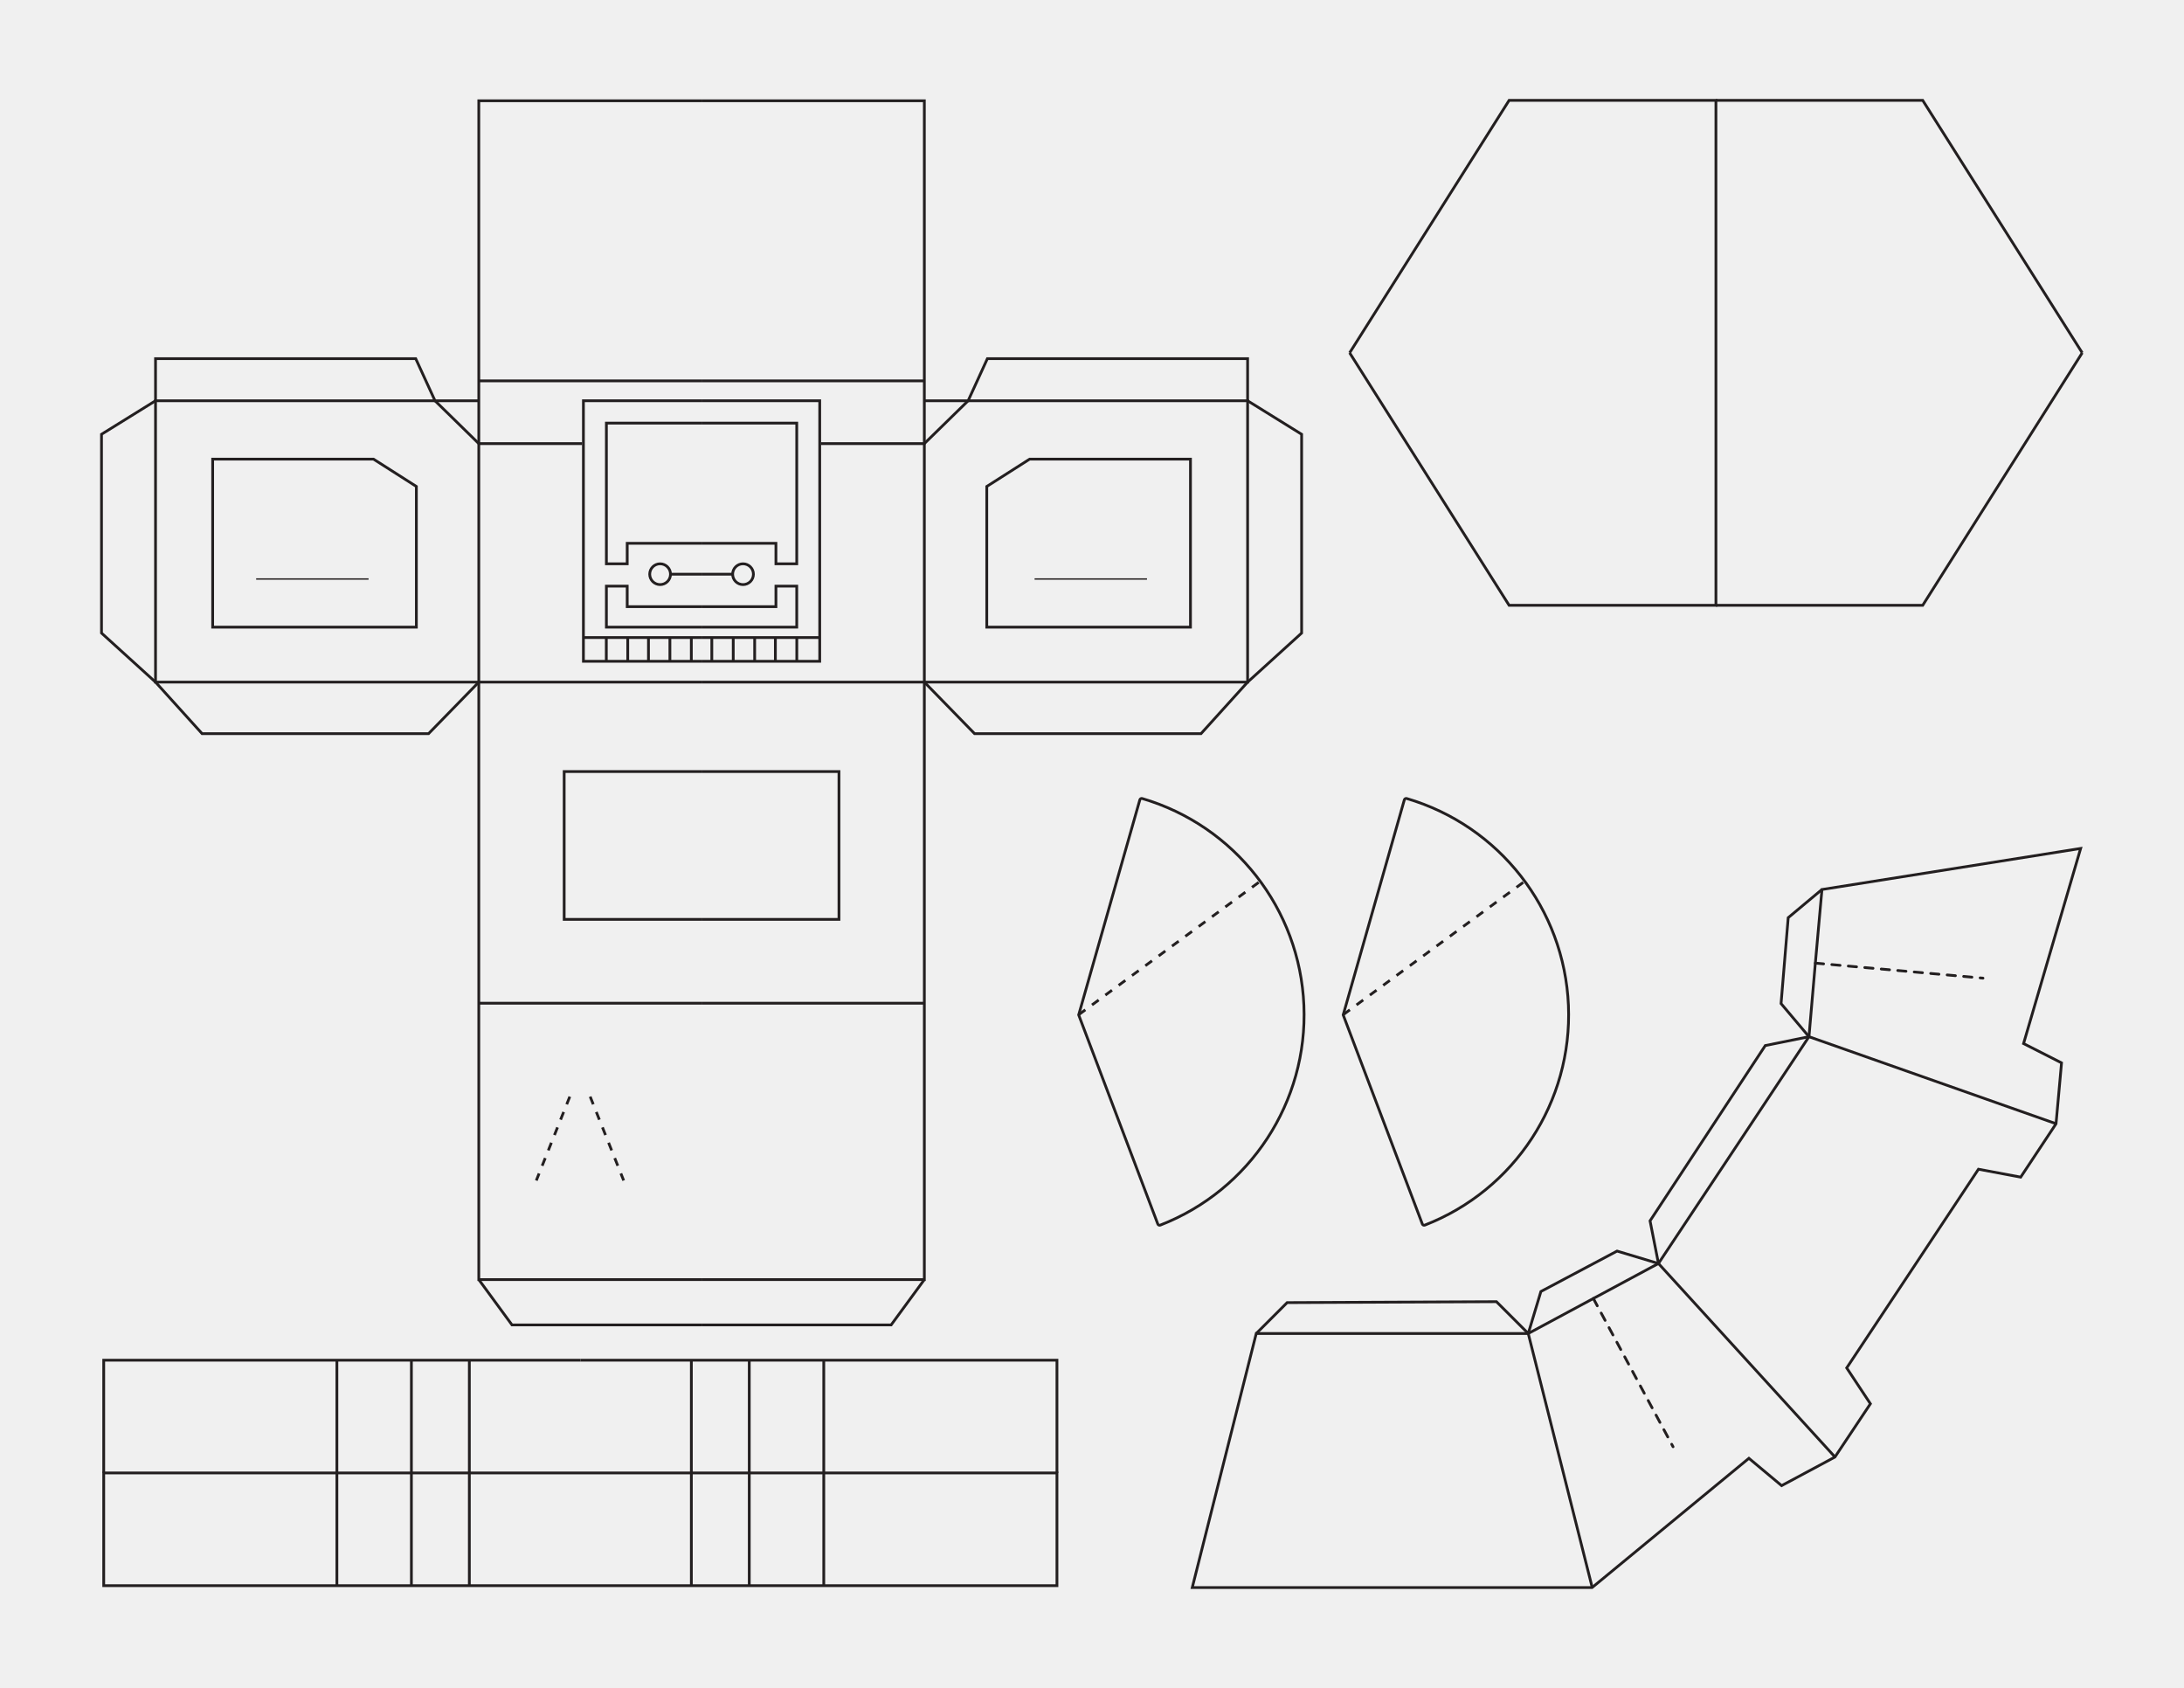
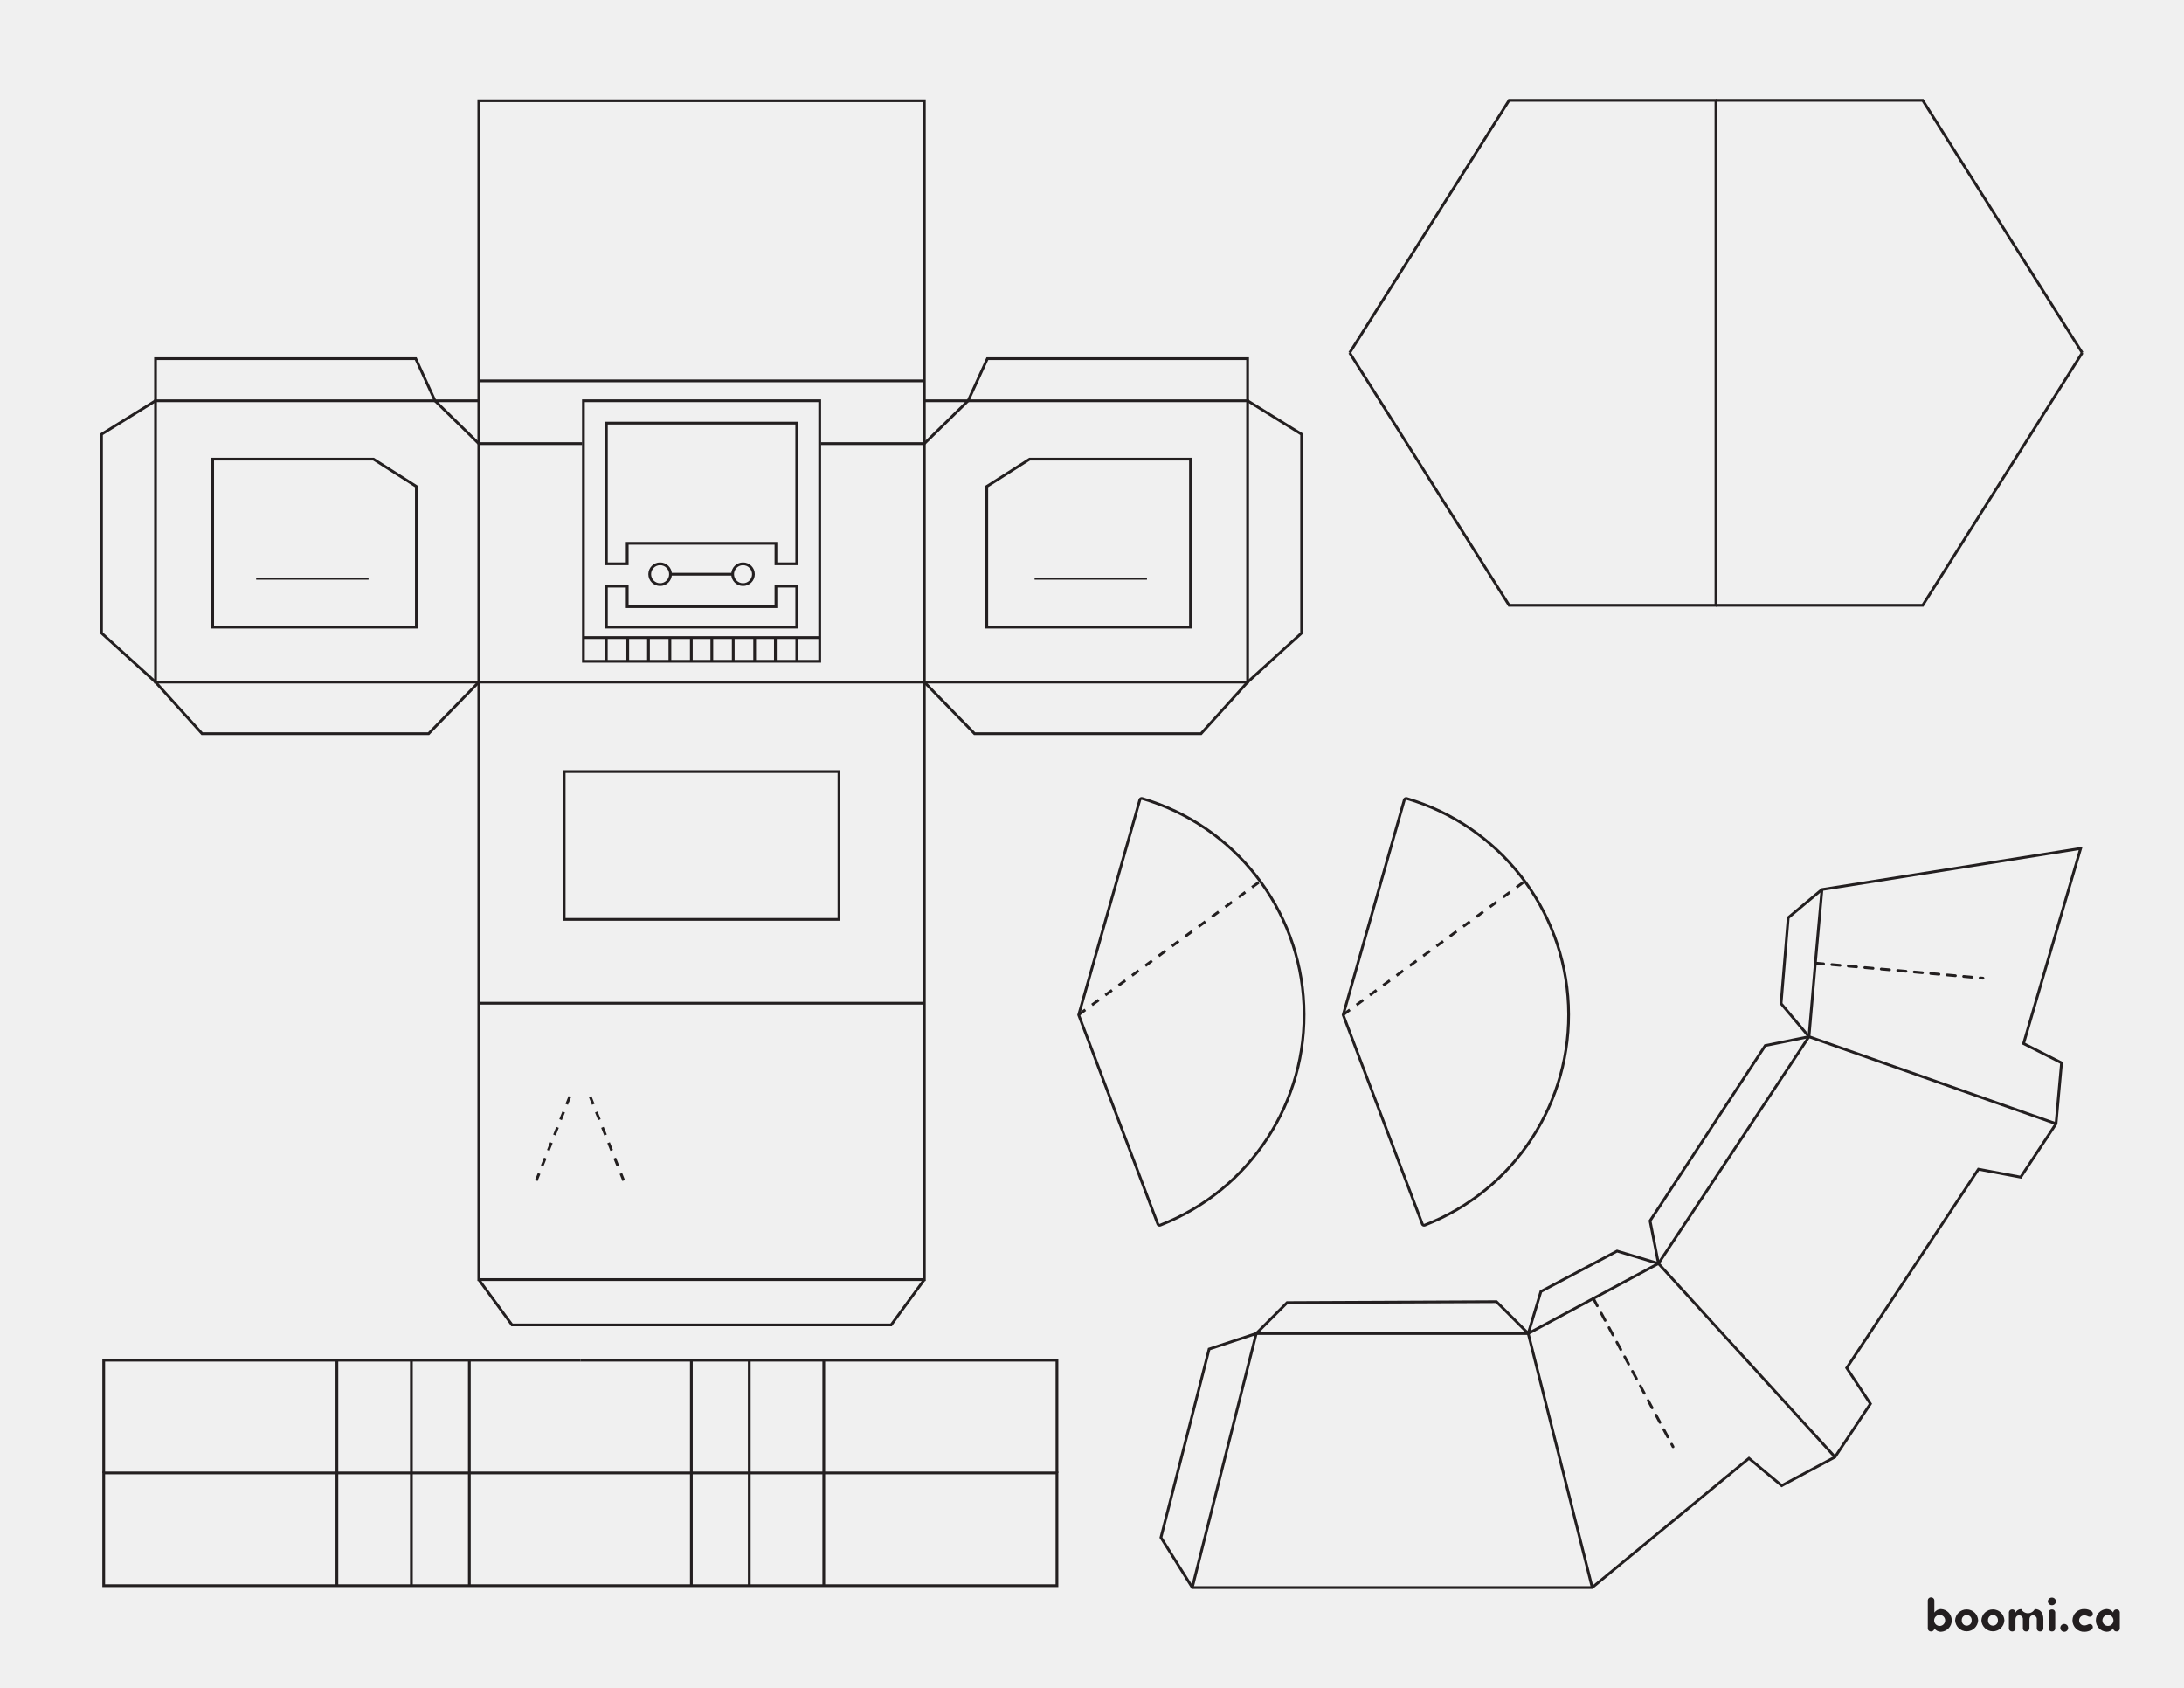
<svg xmlns="http://www.w3.org/2000/svg" viewBox="0 0 792 612">
  <rect width="792" height="612" style="fill:none" />
  <polyline points="755.09 127.93 697.25 219.48 622.26 219.48" style="fill:none;stroke:#231f20;stroke-miterlimit:10" />
  <polyline points="755.09 127.93 697.25 36.39 622.26 36.39" style="fill:none;stroke:#231f20;stroke-miterlimit:10" />
  <polyline points="489.43 127.93 547.26 36.39 622.26 36.39 622.26 219.48 547.26 219.48 489.43 127.93" style="fill:none;stroke:#231f20;stroke-miterlimit:10" />
  <path d="M383.29,534.07" style="fill:none;stroke:#231f20;stroke-miterlimit:10" />
  <polyline points="210.45 493.2 383.29 493.2 383.29 534.08" style="fill:none;stroke:#231f20;stroke-miterlimit:10" />
  <path d="M210.45,493.2" style="fill:none;stroke:#231f20;stroke-miterlimit:10" />
  <line x1="298.73" y1="493.2" x2="298.73" y2="534.07" style="fill:none;stroke:#231f20;stroke-miterlimit:10" />
  <line x1="271.71" y1="493.2" x2="271.71" y2="534.07" style="fill:none;stroke:#231f20;stroke-miterlimit:10" />
  <line x1="250.71" y1="493.2" x2="250.71" y2="534.07" style="fill:none;stroke:#231f20;stroke-miterlimit:10" />
  <polyline points="210.45 493.2 37.61 493.2 37.61 534.08" style="fill:none;stroke:#231f20;stroke-miterlimit:10" />
  <line x1="122.17" y1="493.2" x2="122.17" y2="534.07" style="fill:none;stroke:#231f20;stroke-miterlimit:10" />
  <line x1="149.19" y1="493.2" x2="149.19" y2="534.07" style="fill:none;stroke:#231f20;stroke-miterlimit:10" />
  <line x1="170.2" y1="493.2" x2="170.2" y2="534.07" style="fill:none;stroke:#231f20;stroke-miterlimit:10" />
  <polyline points="210.45 574.95 383.29 574.95 383.29 534.08 37.61 534.08 37.61 574.95 210.45 574.95" style="fill:none;stroke:#231f20;stroke-miterlimit:10" />
  <line x1="298.73" y1="574.95" x2="298.73" y2="534.07" style="fill:none;stroke:#231f20;stroke-miterlimit:10" />
  <line x1="271.71" y1="574.95" x2="271.71" y2="534.07" style="fill:none;stroke:#231f20;stroke-miterlimit:10" />
  <line x1="250.71" y1="574.95" x2="250.71" y2="534.07" style="fill:none;stroke:#231f20;stroke-miterlimit:10" />
  <line x1="122.17" y1="574.95" x2="122.17" y2="534.07" style="fill:none;stroke:#231f20;stroke-miterlimit:10" />
  <line x1="149.19" y1="574.95" x2="149.19" y2="534.07" style="fill:none;stroke:#231f20;stroke-miterlimit:10" />
  <line x1="170.2" y1="574.95" x2="170.2" y2="534.07" style="fill:none;stroke:#231f20;stroke-miterlimit:10" />
  <path d="M357.45,588.28" style="fill:none;stroke:#231f20;stroke-miterlimit:10" />
-   <polyline points="455.56 483.52 466.76 472.32 542.66 471.98 554.2 483.52 558.79 468.29 586.41 453.63 601.42 458.14" style="fill:none;stroke:#231f20;stroke-miterlimit:10" />
+   <polyline points="432.36 575.63 455.56 483.52 466.76 472.32 542.66 471.98 554.2 483.52 558.79 468.29 586.41 453.63 601.42 458.14" style="fill:none;stroke:#231f20;stroke-miterlimit:10" />
  <polyline points="656 375.9 640.16 379.11 598.37 442.67 601.42 458.14" style="fill:none;stroke:#231f20;stroke-miterlimit:10" />
  <path d="M669.33,575.63" style="fill:none;stroke:#231f20;stroke-miterlimit:10" />
  <line x1="577.81" y1="470.83" x2="606.71" y2="524.58" style="fill:none;stroke:#231f20;stroke-linecap:round;stroke-miterlimit:10;stroke-dasharray:3" />
  <path d="M767.55,407.69" style="fill:none;stroke:#231f20;stroke-miterlimit:10" />
-   <path d="M754.52,307.64l-93.81,14.89-2.4,26.69L656,375.9,628.75,417l-27.33,41.13-23.61,12.69L554.2,483.52H455.56l-23.2,92.11h145l56.86-46.86,11.86,9.91,19.33-10.36L678.28,509l-8.6-13,23.89-36,23.89-36.05,15.32,2.87,12.81-19.34,2-22.09-13.77-7Z" style="fill:none;stroke:#231f20;stroke-miterlimit:10" />
  <polyline points="656 375.9 645.88 363.89 648.47 332.75 660.71 322.52" style="fill:none;stroke:#231f20;stroke-miterlimit:10" />
  <line x1="658.31" y1="349.22" x2="719.1" y2="354.67" style="fill:none;stroke:#231f20;stroke-linecap:round;stroke-miterlimit:10;stroke-dasharray:3" />
  <line x1="554.2" y1="483.52" x2="577.4" y2="575.63" style="fill:none;stroke:#231f20;stroke-miterlimit:10" />
  <line x1="601.42" y1="458.14" x2="665.45" y2="528.32" style="fill:none;stroke:#231f20;stroke-miterlimit:10" />
  <line x1="656" y1="375.9" x2="745.59" y2="407.45" style="fill:none;stroke:#231f20;stroke-miterlimit:10" />
  <polyline points="254.41 36.54 335.2 36.54 335.2 463.97 254.41 463.97" style="fill:none;stroke:#231f20;stroke-miterlimit:10" />
  <line x1="335.2" y1="363.76" x2="254.41" y2="363.76" style="fill:none;stroke:#231f20;stroke-miterlimit:10" />
  <polyline points="254.41 247.33 452.43 247.33 452.43 145.31 351.08 145.31 335.2 160.85 297.71 160.85" style="fill:none;stroke:#231f20;stroke-miterlimit:10" />
  <line x1="335.2" y1="138.1" x2="254.41" y2="138.1" style="fill:none;stroke:#231f20;stroke-miterlimit:10" />
  <polyline points="254.41 145.31 297.26 145.31 297.26 239.78 254.41 239.78" style="fill:none;stroke:#231f20;stroke-miterlimit:10" />
  <polyline points="254.41 153.42 288.93 153.42 288.93 204.43 281.38 204.43 281.38 197 254.41 197" style="fill:none;stroke:#231f20;stroke-miterlimit:10" />
  <polyline points="254.41 227.4 288.93 227.4 288.93 212.53 281.38 212.53 281.38 219.97 254.41 219.97" style="fill:none;stroke:#231f20;stroke-miterlimit:10" />
  <line x1="297.26" y1="231.17" x2="254.41" y2="231.17" style="fill:none;stroke:#231f20;stroke-miterlimit:10" />
  <line x1="258.13" y1="231.17" x2="258.13" y2="239.78" style="fill:none;stroke:#231f20;stroke-miterlimit:10" />
  <line x1="265.9" y1="231.17" x2="265.9" y2="239.78" style="fill:none;stroke:#231f20;stroke-miterlimit:10" />
  <line x1="273.67" y1="231.17" x2="273.67" y2="239.78" style="fill:none;stroke:#231f20;stroke-miterlimit:10" />
  <line x1="281.18" y1="231.17" x2="281.18" y2="239.78" style="fill:none;stroke:#231f20;stroke-miterlimit:10" />
  <line x1="288.95" y1="231.17" x2="288.95" y2="239.78" style="fill:none;stroke:#231f20;stroke-miterlimit:10" />
  <circle cx="269.45" cy="208.2" r="3.77" style="fill:none;stroke:#231f20;stroke-miterlimit:10" />
  <line x1="265.67" y1="208.2" x2="254.41" y2="208.2" style="fill:none;stroke:#231f20;stroke-miterlimit:10" />
  <polyline points="335.2 145.31 351.08 145.31 358.06 130.05 452.43 130.05 452.43 145.31 472.02 157.47 472.02 229.54 452.43 247.33 435.53 266.02 353.42 266.02 335.2 247.33" style="fill:none;stroke:#231f20;stroke-miterlimit:10" />
  <polyline points="254.41 279.76 304.24 279.76 304.24 333.36 254.41 333.36" style="fill:none;stroke:#231f20;stroke-miterlimit:10" />
  <polygon points="357.84 227.4 431.71 227.4 431.71 166.48 373.38 166.48 357.84 176.39 357.84 227.4" style="fill:none;stroke:#231f20;stroke-miterlimit:10" />
  <line x1="375.18" y1="209.94" x2="415.94" y2="209.94" style="fill:none;stroke:#231f20;stroke-miterlimit:10;stroke-width:0.5px" />
  <polyline points="335.2 463.97 323.16 480.41 254.41 480.41" style="fill:none;stroke:#231f20;stroke-miterlimit:10" />
  <polyline points="254.41 36.54 173.63 36.54 173.63 463.97 254.41 463.97" style="fill:none;stroke:#231f20;stroke-miterlimit:10" />
  <line x1="173.63" y1="363.76" x2="254.41" y2="363.76" style="fill:none;stroke:#231f20;stroke-miterlimit:10" />
  <polyline points="254.41 247.33 56.4 247.33 56.4 145.31 157.75 145.31 173.63 160.85 211.12 160.85" style="fill:none;stroke:#231f20;stroke-miterlimit:10" />
  <line x1="173.63" y1="138.1" x2="254.41" y2="138.1" style="fill:none;stroke:#231f20;stroke-miterlimit:10" />
  <polyline points="254.41 145.31 211.57 145.31 211.57 239.78 254.41 239.78" style="fill:none;stroke:#231f20;stroke-miterlimit:10" />
  <polyline points="254.41 153.42 219.9 153.42 219.9 204.43 227.45 204.43 227.45 197 254.41 197" style="fill:none;stroke:#231f20;stroke-miterlimit:10" />
  <polyline points="254.41 227.4 219.9 227.4 219.9 212.53 227.45 212.53 227.45 219.97 254.41 219.97" style="fill:none;stroke:#231f20;stroke-miterlimit:10" />
  <line x1="211.57" y1="231.17" x2="254.41" y2="231.17" style="fill:none;stroke:#231f20;stroke-miterlimit:10" />
  <line x1="250.7" y1="231.17" x2="250.7" y2="239.78" style="fill:none;stroke:#231f20;stroke-miterlimit:10" />
  <line x1="242.93" y1="231.17" x2="242.93" y2="239.78" style="fill:none;stroke:#231f20;stroke-miterlimit:10" />
  <line x1="235.16" y1="231.17" x2="235.16" y2="239.78" style="fill:none;stroke:#231f20;stroke-miterlimit:10" />
  <line x1="227.64" y1="231.17" x2="227.64" y2="239.78" style="fill:none;stroke:#231f20;stroke-miterlimit:10" />
  <line x1="219.87" y1="231.17" x2="219.87" y2="239.78" style="fill:none;stroke:#231f20;stroke-miterlimit:10" />
  <circle cx="239.38" cy="208.2" r="3.77" style="fill:none;stroke:#231f20;stroke-miterlimit:10" />
  <line x1="243.15" y1="208.2" x2="254.41" y2="208.2" style="fill:none;stroke:#231f20;stroke-miterlimit:10" />
  <polyline points="173.63 145.31 157.75 145.31 150.76 130.05 56.4 130.05 56.4 145.31 36.81 157.47 36.81 229.54 56.4 247.33 73.29 266.02 155.41 266.02 173.63 247.33" style="fill:none;stroke:#231f20;stroke-miterlimit:10" />
  <polyline points="254.41 279.76 204.59 279.76 204.59 333.36 254.41 333.36" style="fill:none;stroke:#231f20;stroke-miterlimit:10" />
  <polygon points="150.99 227.4 77.12 227.4 77.12 166.48 135.45 166.48 150.99 176.39 150.99 227.4" style="fill:none;stroke:#231f20;stroke-miterlimit:10" />
  <line x1="133.65" y1="209.94" x2="92.89" y2="209.94" style="fill:none;stroke:#231f20;stroke-miterlimit:10;stroke-width:0.5px" />
  <polyline points="173.63 463.97 185.67 480.41 254.41 480.41" style="fill:none;stroke:#231f20;stroke-miterlimit:10" />
  <line x1="206.63" y1="397.63" x2="194.48" y2="428.04" style="fill:#fff;stroke:#231f20;stroke-miterlimit:10;stroke-dasharray:3" />
  <line x1="214.02" y1="397.63" x2="226.17" y2="428.04" style="fill:#fff;stroke:#231f20;stroke-miterlimit:10;stroke-dasharray:3" />
  <path d="M413.35,290l-22.18,78,28.69,75.82a.69.69,0,0,0,.9.4,81.78,81.78,0,0,0-6.55-154.68A.69.69,0,0,0,413.35,290Z" style="fill:none;stroke:#231f20;stroke-miterlimit:10" />
  <line x1="391.17" y1="367.93" x2="457.04" y2="319.51" style="fill:none;stroke:#231f20;stroke-miterlimit:10;stroke-dasharray:3" />
  <path d="M509.27,290l-22.18,78,28.7,75.82a.69.69,0,0,0,.9.4,81.78,81.78,0,0,0-6.55-154.68A.71.71,0,0,0,509.27,290Z" style="fill:none;stroke:#231f20;stroke-miterlimit:10" />
  <line x1="487.09" y1="367.93" x2="552.97" y2="319.51" style="fill:none;stroke:#231f20;stroke-miterlimit:10;stroke-dasharray:3" />
+   <path d="M754.52,307.64l-93.81,14.89-2.4,26.69L656,375.9,628.75,417l-27.33,41.13-23.61,12.69L554.2,483.52H455.56l-17.09,5.64L421,557.5l11.38,18.13h145l56.86-46.86,11.86,9.91,19.33-10.36L678.28,509l-8.6-13,23.89-36,23.89-36.05,15.32,2.87,12.81-19.34,2-22.09-13.77-7Z" style="fill:none;stroke:#231f20;stroke-miterlimit:10" />
+   <path d="M703.85,583.44a4.13,4.13,0,0,1,0,8.25,2.81,2.81,0,0,1-2.38-1.28v.16a1.17,1.17,0,0,1-1.19,1,1.12,1.12,0,0,1-1.19-1V580.25a1.13,1.13,0,0,1,1.19-1.06,1.17,1.17,0,0,1,1.19,1.06v4.47A2.93,2.93,0,0,1,703.85,583.44Zm-.46,2.13a2,2,0,0,0,0,4,2,2,0,0,0,0-4Z" style="fill:#231f20" />
+   <path d="M709,587.54a4.18,4.18,0,0,1,8.35,0,4.18,4.18,0,0,1-8.35,0Zm6,0a1.8,1.8,0,1,0-3.59,0,1.8,1.8,0,1,0,3.59,0Z" style="fill:#231f20" />
+   <path d="M718.52,587.54a4.18,4.18,0,0,1,8.35,0,4.18,4.18,0,0,1-8.35,0Zm6,0a1.8,1.8,0,1,0-3.59,0,1.8,1.8,0,1,0,3.59,0Z" style="fill:#231f20" />
+   <path d="M741,590.57a1.13,1.13,0,0,1-1.19,1,1.16,1.16,0,0,1-1.19-1V587.3a1.39,1.39,0,0,0-1.33-1.58c-.75,0-1.34.46-1.34,1.62v3.23a1.13,1.13,0,0,1-1.19,1,1.16,1.16,0,0,1-1.19-1v-3.32a1.37,1.37,0,0,0-1.31-1.53c-.71,0-1.38.41-1.38,1.62v3.23a1.12,1.12,0,0,1-1.19,1,1.17,1.17,0,0,1-1.19-1v-6a1.17,1.17,0,0,1,1.19-1,1.12,1.12,0,0,1,1.19,1v.19a2.29,2.29,0,0,1,2.08-1.31,2.77,2.77,0,0,0,4.93,0c1.88,0,3.09,1.2,3.11,3.6Z" style="fill:#231f20" />
+   <path d="M744.1,579.28a1.4,1.4,0,0,1,1.45,1.38,1.41,1.41,0,0,1-1.45,1.39,1.44,1.44,0,0,1-1.47-1.39A1.42,1.42,0,0,1,744.1,579.28Zm1.2,11.29a1.13,1.13,0,0,1-1.2,1,1.16,1.16,0,0,1-1.18-1v-6a1.16,1.16,0,0,1,1.18-1,1.13,1.13,0,0,1,1.2,1Z" style="fill:#231f20" />
+   <path d="M748.61,588.85a1.42,1.42,0,1,1-1.46,1.41A1.41,1.41,0,0,1,748.61,588.85Z" style="fill:#231f20" />
+   <path d="M755.9,589.39a2.55,2.55,0,0,0,1.18-.3,1.33,1.33,0,0,1,1.54.08,1.17,1.17,0,0,1-.15,1.74,4.49,4.49,0,0,1-2.57.78,4.16,4.16,0,0,1-4.35-4.1v-.05a4.16,4.16,0,0,1,4.35-4.1,4.41,4.41,0,0,1,2.57.78,1.17,1.17,0,0,1,.15,1.74,1.33,1.33,0,0,1-1.54.08,2.55,2.55,0,0,0-1.18-.3,1.82,1.82,0,0,0-1.93,1.8v.05A1.82,1.82,0,0,0,755.9,589.39Z" style="fill:#231f20" />
+   <path d="M766.34,584.56a1.17,1.17,0,0,1,1.19-1,1.12,1.12,0,0,1,1.19,1v6a1.12,1.12,0,0,1-1.19,1,1.17,1.17,0,0,1-1.19-1v-.16a2.81,2.81,0,0,1-2.38,1.28,4.13,4.13,0,0,1,0-8.25,2.93,2.93,0,0,1,2.38,1.28Zm-1.92,5a2,2,0,0,0,0-4,2,2,0,0,0,0,4Z" style="fill:#231f20" />
</svg>
